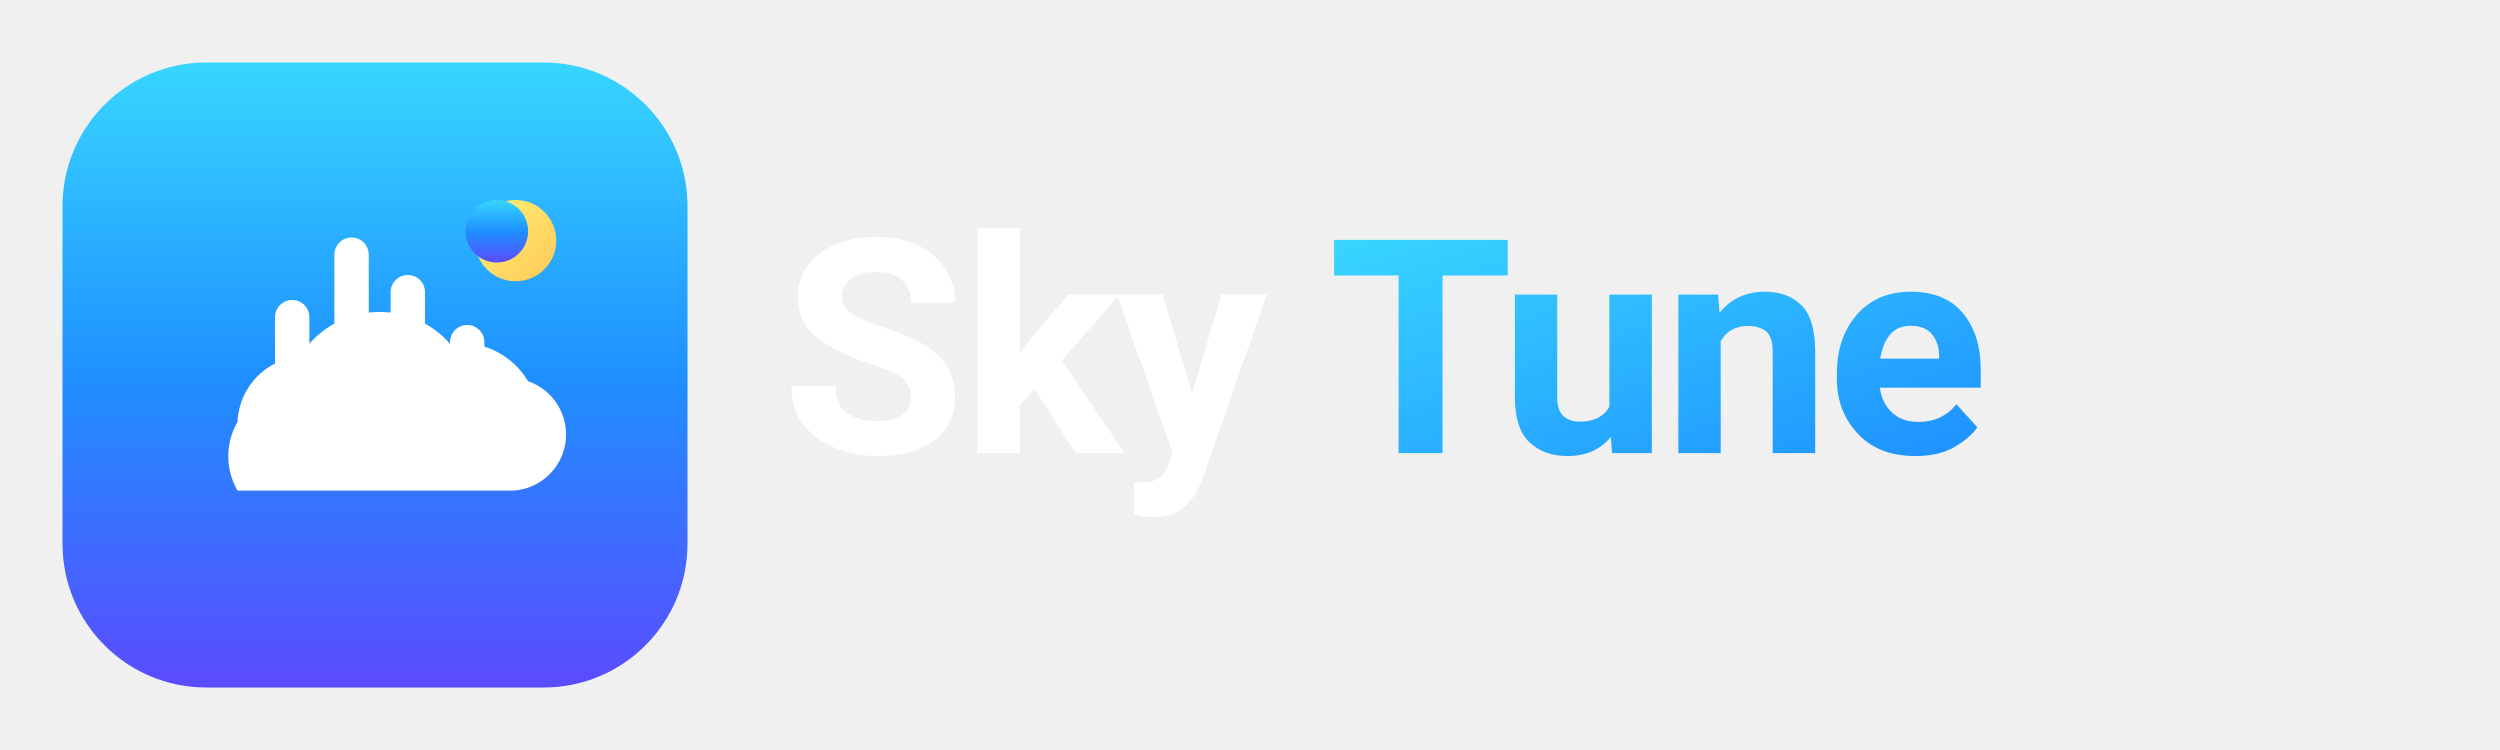
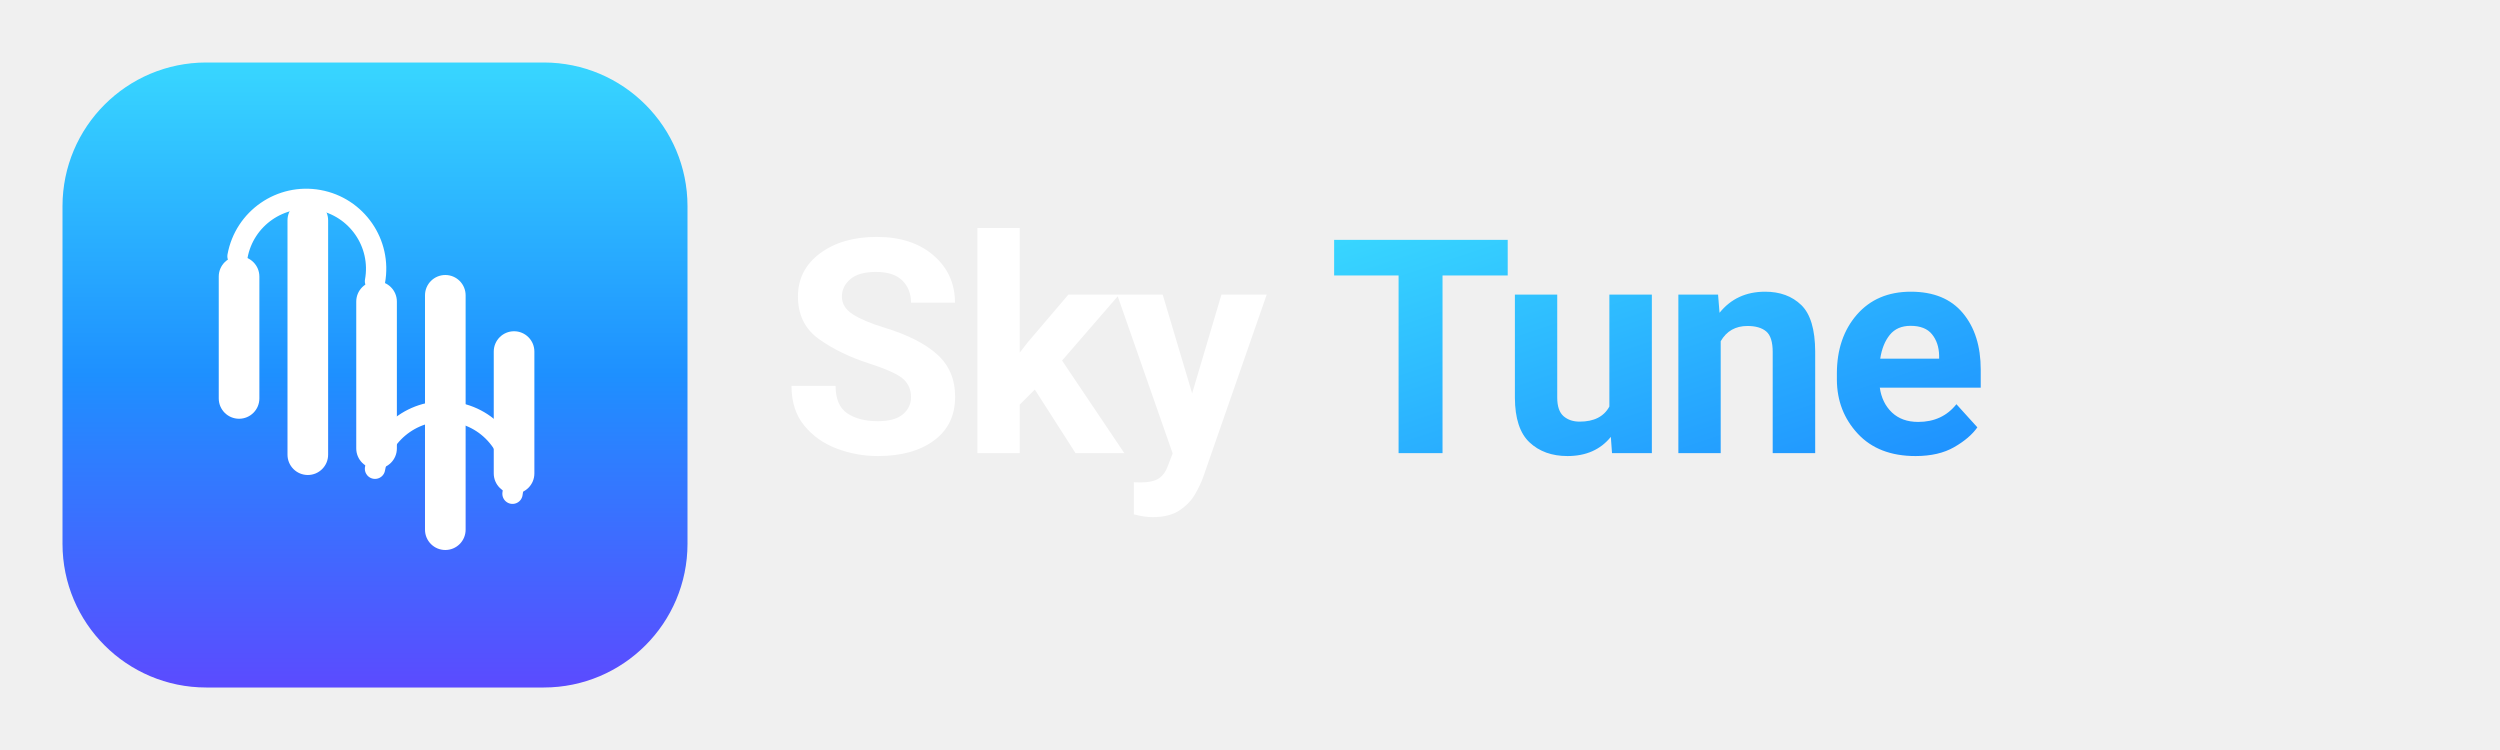
<svg xmlns="http://www.w3.org/2000/svg" viewBox="0 0 800 240" width="800" height="240">
  <defs>
    <linearGradient id="logoSkyGrad" x1="0%" y1="0%" x2="0%" y2="100%">
      <stop offset="0%" stop-color="#38D6FF" />
      <stop offset="50%" stop-color="#1E90FF" />
      <stop offset="100%" stop-color="#5B4BFF" />
-     </linearGradient>
-     <linearGradient id="logoSunGrad" x1="0%" y1="0%" x2="100%" y2="100%">
-       <stop offset="0%" stop-color="#FFF275" />
-       <stop offset="100%" stop-color="#FFC857" />
    </linearGradient>
    <linearGradient id="cyanWordGrad" x1="0%" y1="0%" x2="100%" y2="100%">
      <stop offset="0%" stop-color="#38D6FF" />
      <stop offset="100%" stop-color="#1E90FF" />
    </linearGradient>
  </defs>
  <g transform="translate(20, 20)">
    <rect width="200" height="200" rx="46" fill="url(#logoSkyGrad)" />
-     <circle cx="145" cy="57" r="13" fill="url(#logoSunGrad)" />
-     <circle cx="139" cy="54" r="10" fill="url(#logoSkyGrad)" />
-     <rect x="68" y="76" width="11" height="38" rx="5.5" fill="#FFFFFF" />
-     <rect x="87" y="56" width="11" height="58" rx="5.5" fill="#FFFFFF" />
-     <rect x="105" y="68" width="11" height="46" rx="5.5" fill="#FFFFFF" />
-     <rect x="124" y="84" width="11" height="30" rx="5.5" fill="#FFFFFF" />
-     <path d="M 56 137              L 144 137              A 18 18 0 0 0 149 102              A 25 25 0 0 0 124 90              A 30 30 0 0 0 76 94              A 22 22 0 0 0 56 115              A 22 22 0 0 0 56 137 Z" fill="#FFFFFF" />
+     <g fill="#FFFFFF">
+       <rect x="50" y="62" width="13" height="52" rx="6.5" />
+       <rect x="72" y="44" width="13" height="88" rx="6.5" />
+       <rect x="94" y="70" width="13" height="60" rx="6.5" />
+       <rect x="116" y="68" width="13" height="88" rx="6.5" />
+       <rect x="138" y="86" width="13" height="52" rx="6.5" />
+     </g>
+     <path d="M 56 62 A 22 22 0 0 1 100 70" fill="none" stroke="#FFFFFF" stroke-width="6.5" stroke-linecap="round" />
+     <path d="M 100 130 A 22 22 0 0 1 144 138" fill="none" stroke="#FFFFFF" stroke-width="6.5" stroke-linecap="round" />
  </g>
  <g transform="translate(250, 145)" font-family="system-ui, -apple-system, BlinkMacSystemFont, 'Segoe UI', Roboto, 'Outfit', 'Poppins', sans-serif" font-size="96" font-weight="700" letter-spacing="-1.5">
    <text x="0" y="0" fill="#FFFFFF">Sky</text>
    <text x="175" y="0" fill="url(#cyanWordGrad)">Tune</text>
  </g>
</svg>
